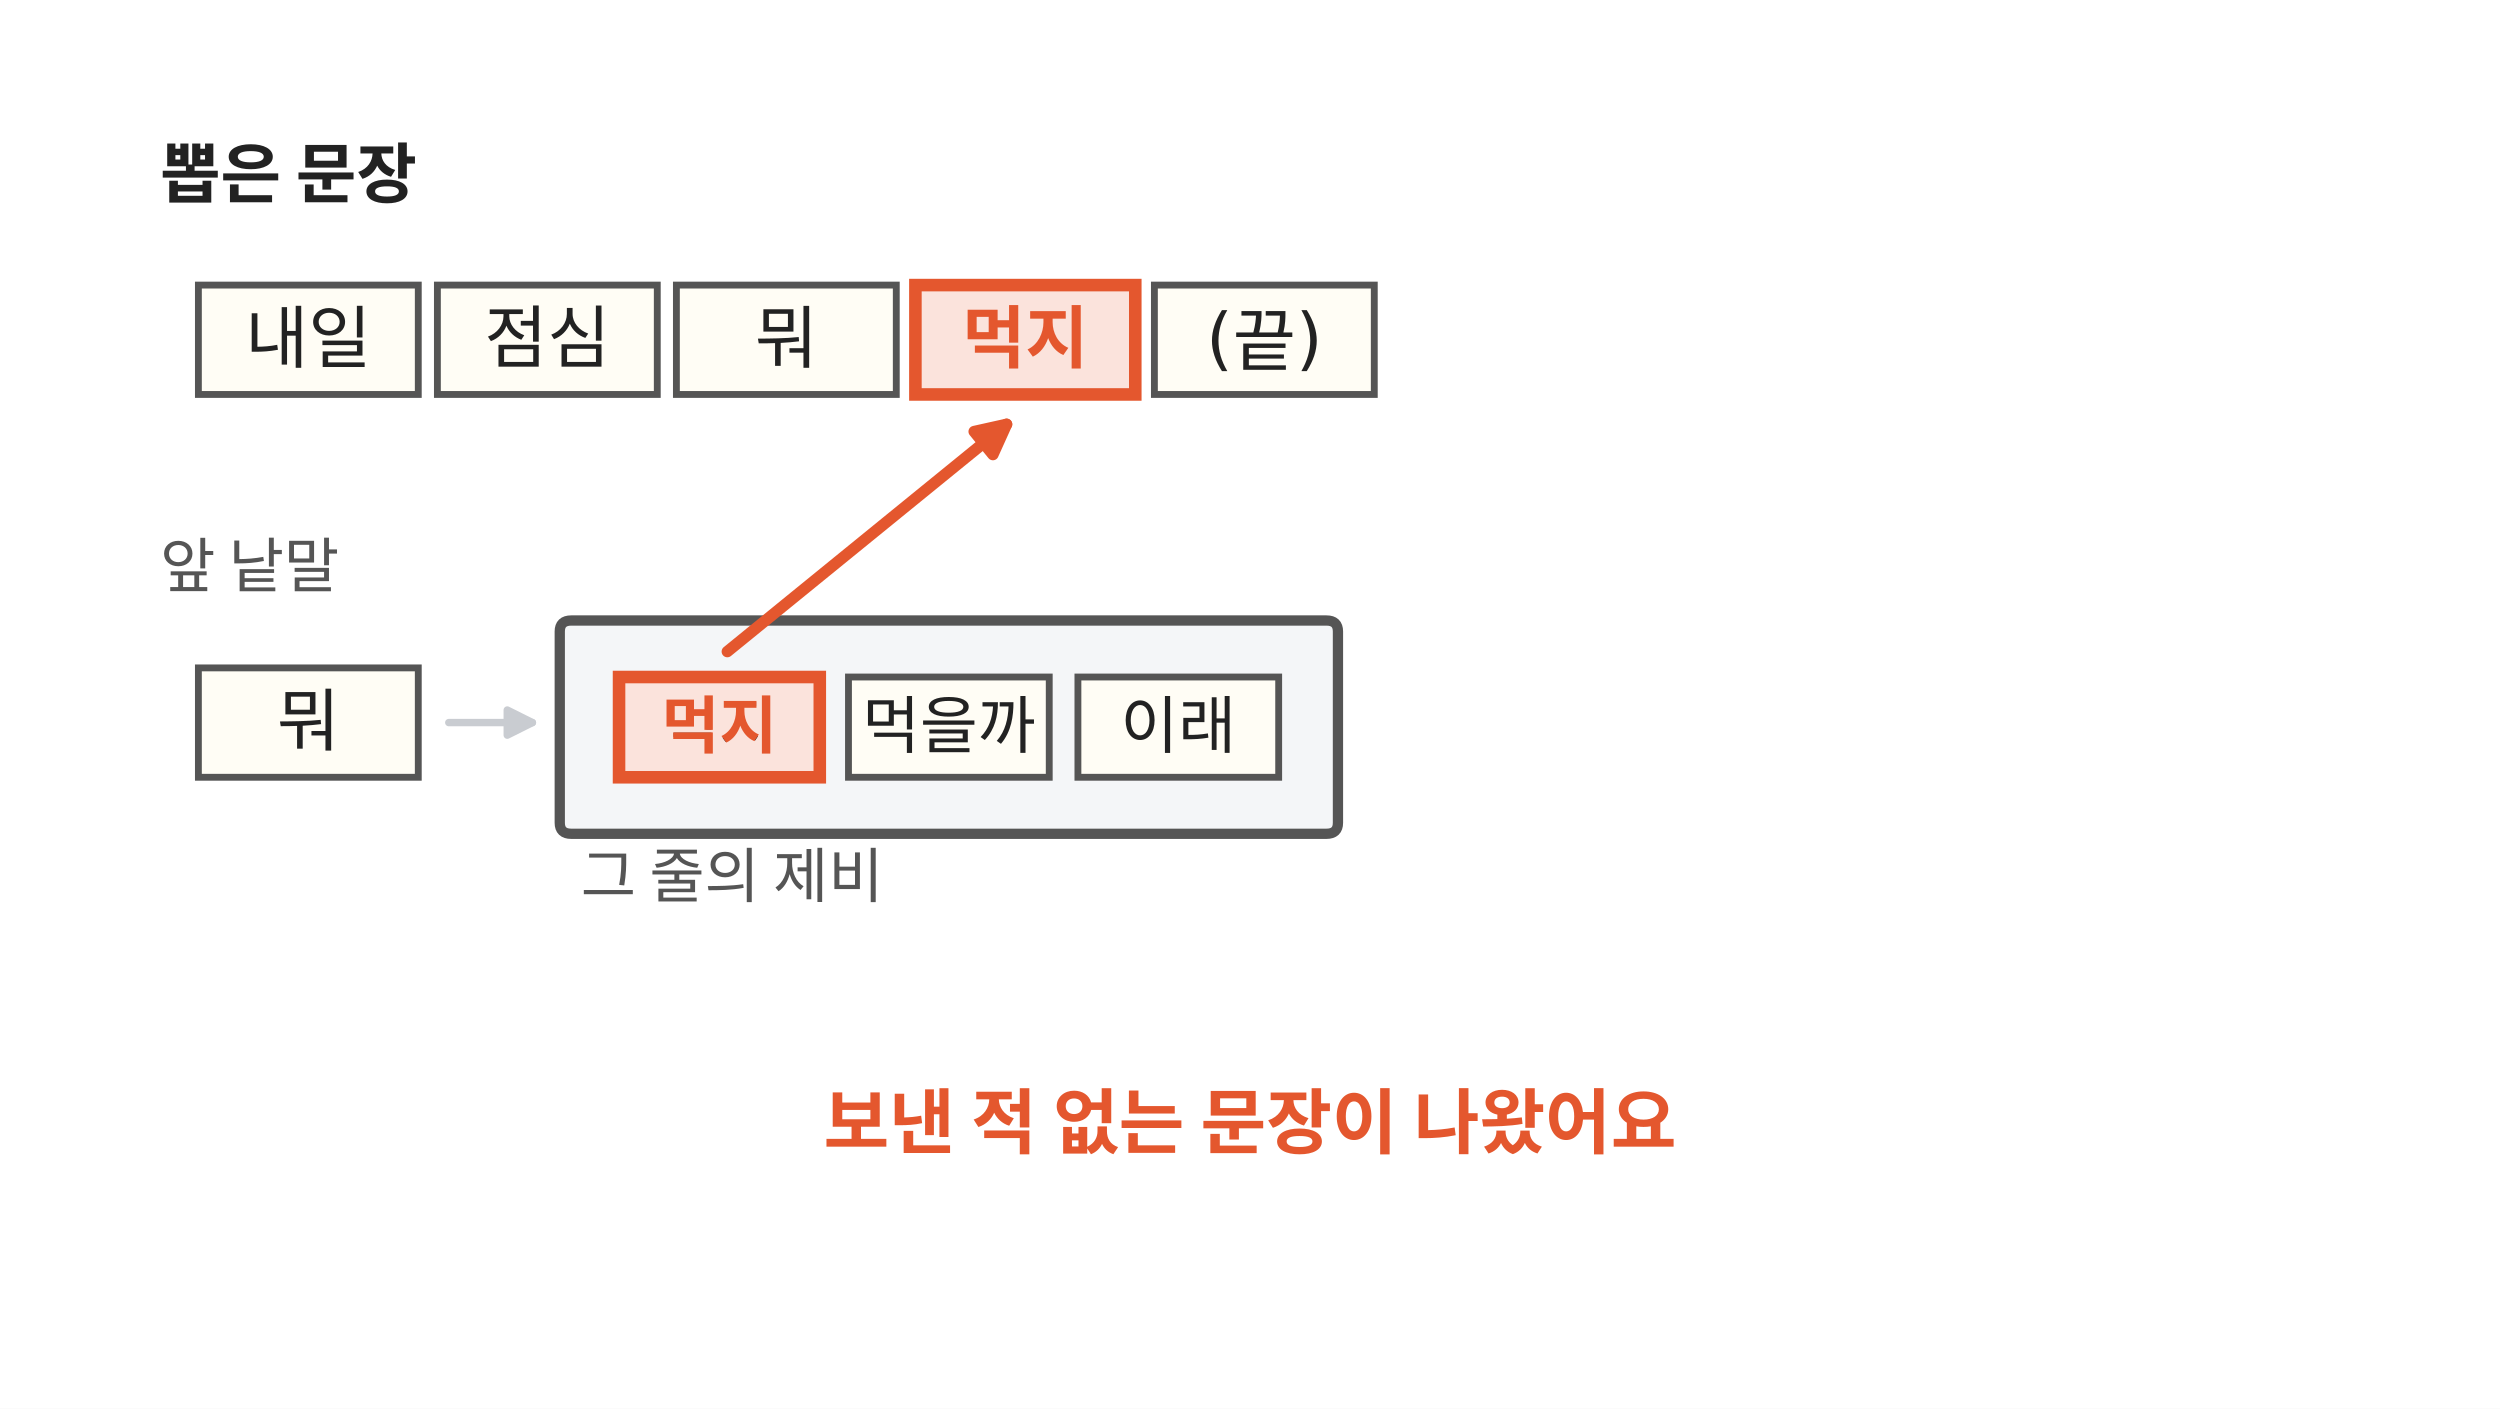
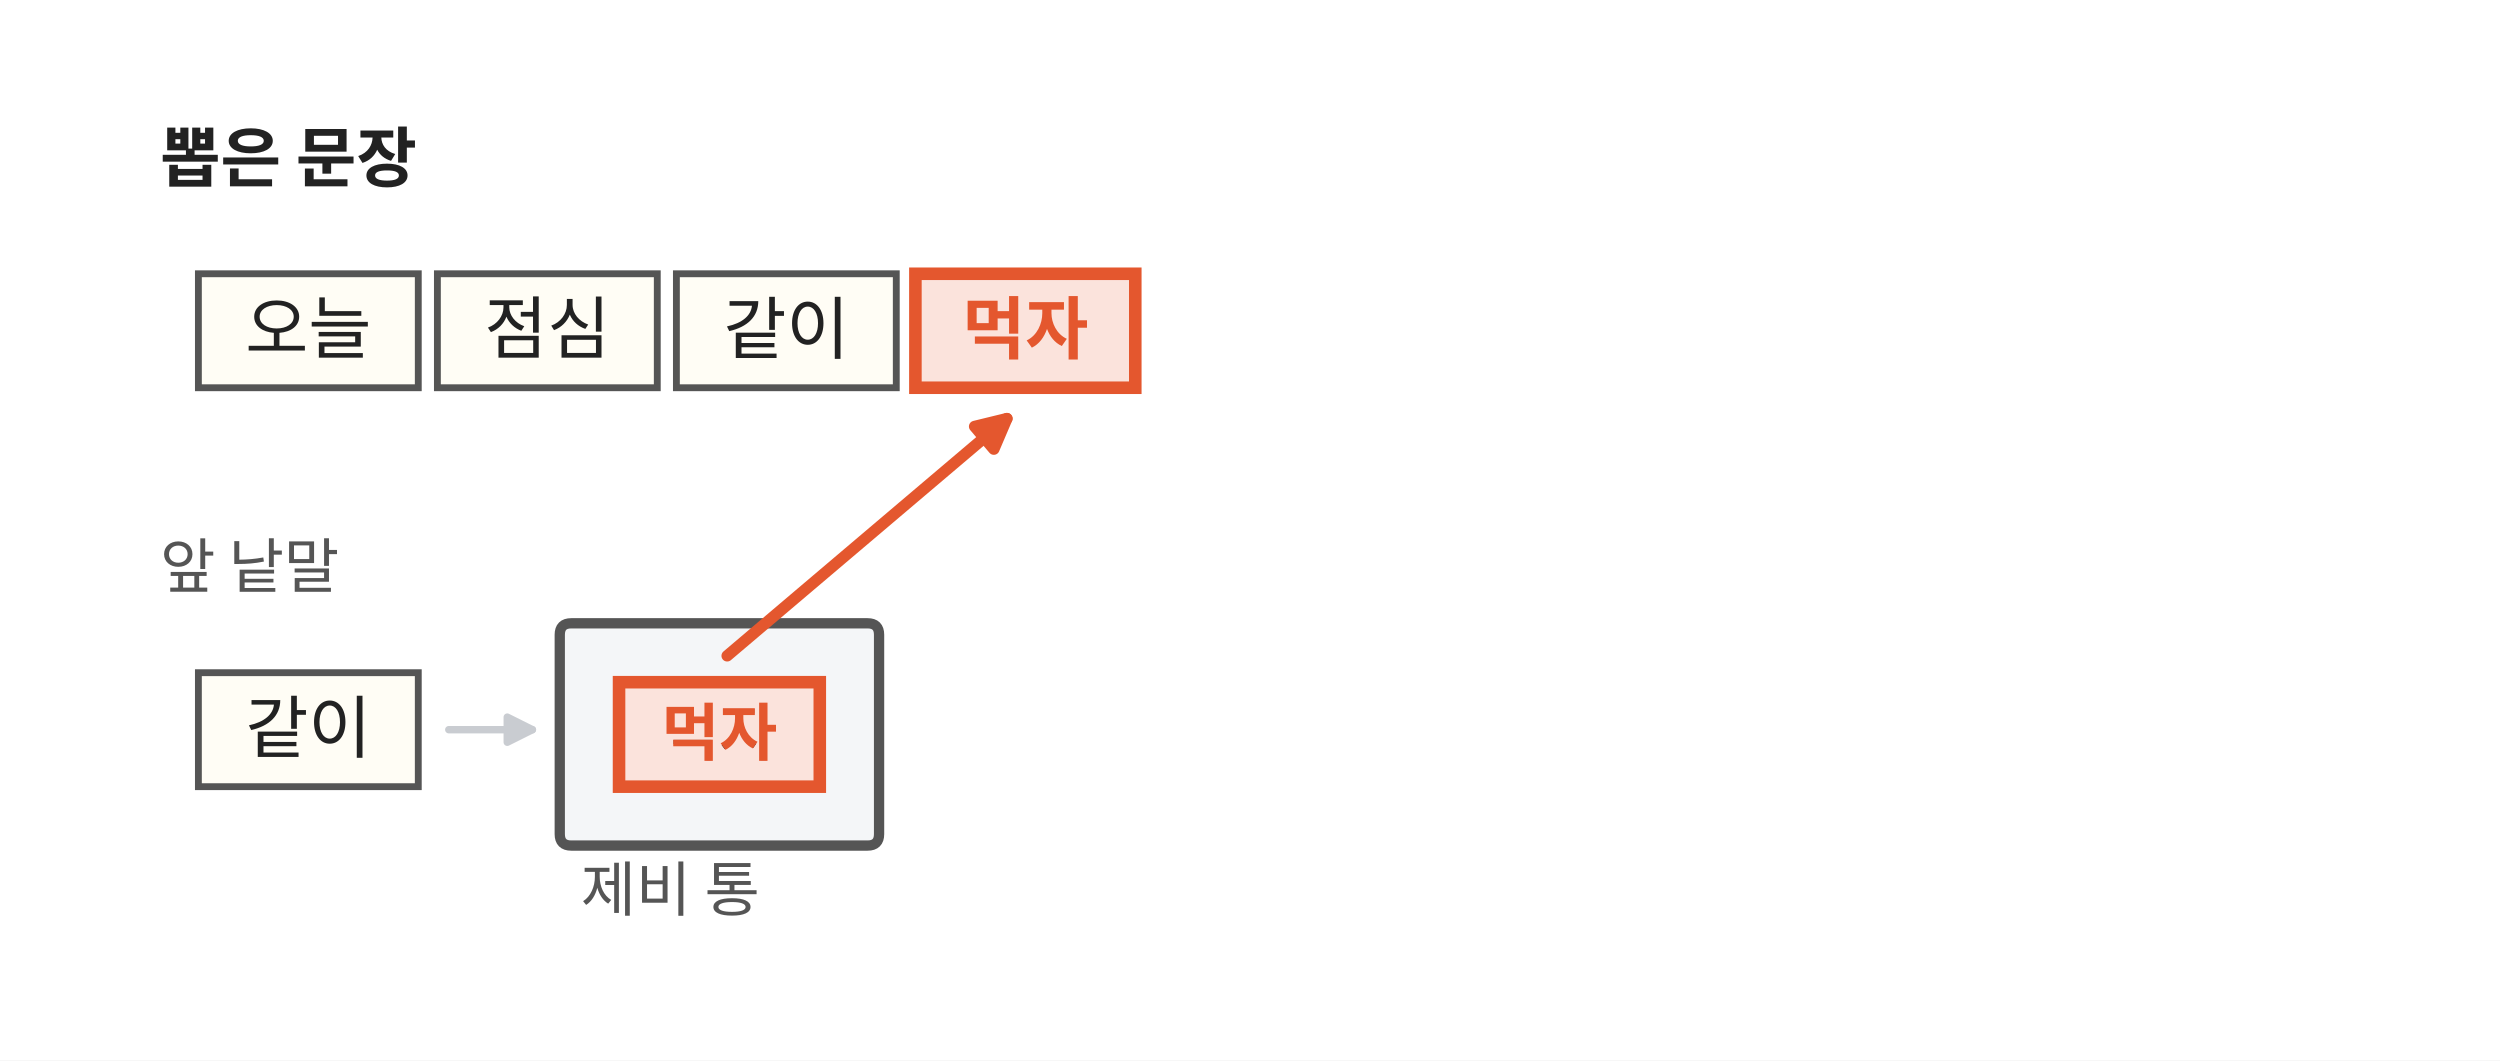
- <svg xmlns="http://www.w3.org/2000/svg" width="437.76pt" height="246.672pt" viewBox="0 0 437.76 246.672" version="1.1">
+ <svg xmlns="http://www.w3.org/2000/svg" width="437.76pt" height="185.688pt" viewBox="0 0 437.76 185.688" version="1.1">
  <defs>
    <style type="text/css">*{stroke-linejoin: round; stroke-linecap: butt}</style>
  </defs>
  <g id="figure_1">
    <g id="patch_1">
-       <path d="M 0 246.672  L 437.76 246.672  L 437.76 0  L 0 0  z " style="fill: #ffffff" />
+       <path d="M 0 185.688  L 437.76 185.688  L 437.76 0  L 0 0  z " style="fill: #ffffff" />
    </g>
    <g id="axes_1">
      <g id="patch_2">
-         <path d="M 18 228.672  L 419.76 228.672  L 419.76 18  L 18 18  L 18 228.672  z " clip-path="url(#pdf826317e9)" style="fill: none" />
+         <path d="M 18 167.688  L 419.76 167.688  L 419.76 18  L 18 18  L 18 167.688  z " clip-path="url(#pd7d65d4488)" style="fill: none" />
      </g>
      <g id="patch_3">
-         <path d="M 34.74 69.072  L 73.242 69.072  L 73.242 49.92  L 34.74 49.92  z " clip-path="url(#pdf826317e9)" style="fill: #fffdf5; stroke: #555555; stroke-width: 1.2; stroke-linejoin: miter" />
+         <path d="M 34.74 67.896  L 73.242 67.896  L 73.242 47.938  L 34.74 47.938  z " clip-path="url(#pd7d65d4488)" style="fill: #fffdf5; stroke: #555555; stroke-width: 1.2; stroke-linejoin: miter" />
      </g>
      <g id="patch_4">
-         <path d="M 76.59 69.072  L 115.092 69.072  L 115.092 49.92  L 76.59 49.92  z " clip-path="url(#pdf826317e9)" style="fill: #fffdf5; stroke: #555555; stroke-width: 1.2; stroke-linejoin: miter" />
+         <path d="M 76.59 67.896  L 115.092 67.896  L 115.092 47.938  L 76.59 47.938  z " clip-path="url(#pd7d65d4488)" style="fill: #fffdf5; stroke: #555555; stroke-width: 1.2; stroke-linejoin: miter" />
      </g>
      <g id="patch_5">
-         <path d="M 118.44 69.072  L 156.942 69.072  L 156.942 49.92  L 118.44 49.92  z " clip-path="url(#pdf826317e9)" style="fill: #fffdf5; stroke: #555555; stroke-width: 1.2; stroke-linejoin: miter" />
+         <path d="M 118.44 67.896  L 156.942 67.896  L 156.942 47.938  L 118.44 47.938  z " clip-path="url(#pd7d65d4488)" style="fill: #fffdf5; stroke: #555555; stroke-width: 1.2; stroke-linejoin: miter" />
      </g>
      <g id="patch_6">
-         <path d="M 160.29 69.072  L 198.792 69.072  L 198.792 49.92  L 160.29 49.92  z " clip-path="url(#pdf826317e9)" style="fill: #fbe3dc; stroke: #e4572e; stroke-width: 2.2; stroke-linejoin: miter" />
+         <path d="M 160.29 67.896  L 198.792 67.896  L 198.792 47.938  L 160.29 47.938  z " clip-path="url(#pd7d65d4488)" style="fill: #fbe3dc; stroke: #e4572e; stroke-width: 2.2; stroke-linejoin: miter" />
      </g>
      <g id="patch_7">
-         <path d="M 202.14 69.072  L 240.642 69.072  L 240.642 49.92  L 202.14 49.92  z " clip-path="url(#pdf826317e9)" style="fill: #fffdf5; stroke: #555555; stroke-width: 1.2; stroke-linejoin: miter" />
+         <path d="M 34.74 137.75  L 73.242 137.75  L 73.242 117.792  L 34.74 117.792  z " clip-path="url(#pd7d65d4488)" style="fill: #fffdf5; stroke: #555555; stroke-width: 1.2; stroke-linejoin: miter" />
      </g>
      <g id="patch_8">
-         <path d="M 34.74 136.104  L 73.242 136.104  L 73.242 116.952  L 34.74 116.952  z " clip-path="url(#pdf826317e9)" style="fill: #fffdf5; stroke: #555555; stroke-width: 1.2; stroke-linejoin: miter" />
+         <path d="M 78.586 127.771  Q 86.632 127.771 93.224 127.771  " clip-path="url(#pd7d65d4488)" style="fill: none; stroke: #c9ccd1; stroke-width: 1.3; stroke-linecap: round" />
+         <path d="M 88.824 125.571  L 93.224 127.771  L 88.824 129.971  z " clip-path="url(#pd7d65d4488)" style="fill: #c9ccd1; stroke: #c9ccd1; stroke-width: 1.3; stroke-linecap: round" />
      </g>
      <g id="patch_9">
-         <path d="M 78.586 126.528  Q 86.632 126.528 93.224 126.528  " clip-path="url(#pdf826317e9)" style="fill: none; stroke: #c9ccd1; stroke-width: 1.3; stroke-linecap: round" />
-         <path d="M 88.824 124.328  L 93.224 126.528  L 88.824 128.728  z " clip-path="url(#pdf826317e9)" style="fill: #c9ccd1; stroke: #c9ccd1; stroke-width: 1.3; stroke-linecap: round" />
+         <path d="M 100.026 148.062  L 151.92 148.062  Q 153.929 148.062 153.929 146.066  L 153.929 111.139  Q 153.929 109.143 151.92 109.143  L 100.026 109.143  Q 98.017 109.143 98.017 111.139  L 98.017 146.066  Q 98.017 148.062 100.026 148.062  z " clip-path="url(#pd7d65d4488)" style="fill: #f4f6f8; stroke: #555555; stroke-width: 1.8; stroke-linejoin: miter" />
      </g>
      <g id="patch_10">
-         <path d="M 100.026 145.999  L 232.272 145.999  Q 234.281 145.999 234.281 144.084  L 234.281 110.568  Q 234.281 108.653 232.272 108.653  L 100.026 108.653  Q 98.017 108.653 98.017 110.568  L 98.017 144.084  Q 98.017 145.999 100.026 145.999  z " clip-path="url(#pdf826317e9)" style="fill: #f4f6f8; stroke: #555555; stroke-width: 1.8; stroke-linejoin: miter" />
+         <path d="M 108.396 137.75  L 143.55 137.75  L 143.55 119.455  L 108.396 119.455  z " clip-path="url(#pd7d65d4488)" style="fill: #fffdf5; stroke: #555555; stroke-width: 1.2; stroke-linejoin: miter" />
      </g>
      <g id="patch_11">
-         <path d="M 108.396 136.104  L 143.55 136.104  L 143.55 118.548  L 108.396 118.548  z " clip-path="url(#pdf826317e9)" style="fill: #fffdf5; stroke: #555555; stroke-width: 1.2; stroke-linejoin: miter" />
+         <path d="M 108.396 137.75  L 143.55 137.75  L 143.55 119.455  L 108.396 119.455  z " clip-path="url(#pd7d65d4488)" style="fill: #fbe3dc; stroke: #e4572e; stroke-width: 2.2; stroke-linejoin: miter" />
      </g>
      <g id="patch_12">
-         <path d="M 148.572 136.104  L 183.726 136.104  L 183.726 118.548  L 148.572 118.548  z " clip-path="url(#pdf826317e9)" style="fill: #fffdf5; stroke: #555555; stroke-width: 1.2; stroke-linejoin: miter" />
-       </g>
-       <g id="patch_13">
-         <path d="M 188.748 136.104  L 223.902 136.104  L 223.902 118.548  L 188.748 118.548  z " clip-path="url(#pdf826317e9)" style="fill: #fffdf5; stroke: #555555; stroke-width: 1.2; stroke-linejoin: miter" />
-       </g>
-       <g id="patch_14">
-         <path d="M 108.396 136.104  L 143.55 136.104  L 143.55 118.548  L 108.396 118.548  z " clip-path="url(#pdf826317e9)" style="fill: #fbe3dc; stroke: #e4572e; stroke-width: 2.2; stroke-linejoin: miter" />
-       </g>
-       <g id="patch_15">
-         <path d="M 127.357 114.094  Q 152.673 93.491 176.256 74.299  " clip-path="url(#pdf826317e9)" style="fill: none; stroke: #e4572e; stroke-width: 2; stroke-linecap: round" />
-         <path d="M 170.581 75.565  L 176.256 74.299  L 173.863 79.598  z " clip-path="url(#pdf826317e9)" style="fill: #e4572e; stroke: #e4572e; stroke-width: 2; stroke-linecap: round" />
+         <path d="M 127.331 114.835  Q 152.673 93.344 176.309 73.298  " clip-path="url(#pd7d65d4488)" style="fill: none; stroke: #e4572e; stroke-width: 2; stroke-linecap: round" />
+         <path d="M 170.662 74.678  L 176.309 73.298  L 174.025 78.644  z " clip-path="url(#pd7d65d4488)" style="fill: #e4572e; stroke: #e4572e; stroke-width: 2; stroke-linecap: round" />
      </g>
      <g id="text_1">
-         <text style="fill: #222222; font: 700 11.5px 'Apple SD Gothic Neo', 'Noto Sans KR', 'Malgun Gothic', 'DejaVu Sans', 'Bitstream Vera Sans', 'Computer Modern Sans Serif', 'Lucida Grande', 'Verdana', 'Geneva', 'Lucid', 'Arial', 'Helvetica', 'Avant Garde', sans-serif; text-anchor: start" x="28.044" y="34.57" transform="rotate(-0 28.044 34.57019)">뽑은 문장</text>
+         <text style="fill: #222222; font: 700 11.5px 'Apple SD Gothic Neo', 'Noto Sans KR', 'Malgun Gothic', 'DejaVu Sans', 'Bitstream Vera Sans', 'Computer Modern Sans Serif', 'Lucida Grande', 'Verdana', 'Geneva', 'Lucid', 'Arial', 'Helvetica', 'Avant Garde', sans-serif; text-anchor: start" x="28.044" y="31.781" transform="rotate(-0 28.044 31.78139)">뽑은 문장</text>
      </g>
      <g id="text_2">
-         <text style="fill: #222222; font: 12px 'Apple SD Gothic Neo', 'Noto Sans KR', 'Malgun Gothic', 'DejaVu Sans', 'Bitstream Vera Sans', 'Computer Modern Sans Serif', 'Lucida Grande', 'Verdana', 'Geneva', 'Lucid', 'Arial', 'Helvetica', 'Avant Garde', sans-serif; text-anchor: middle" x="53.991" y="63.469" transform="rotate(-0 53.991 63.46912)">내일</text>
+         <text style="fill: #222222; font: 12px 'Apple SD Gothic Neo', 'Noto Sans KR', 'Malgun Gothic', 'DejaVu Sans', 'Bitstream Vera Sans', 'Computer Modern Sans Serif', 'Lucida Grande', 'Verdana', 'Geneva', 'Lucid', 'Arial', 'Helvetica', 'Avant Garde', sans-serif; text-anchor: middle" x="53.991" y="61.829" transform="rotate(-0 53.991 61.82899)">오늘</text>
      </g>
      <g id="text_3">
-         <text style="fill: #222222; font: 12px 'Apple SD Gothic Neo', 'Noto Sans KR', 'Malgun Gothic', 'DejaVu Sans', 'Bitstream Vera Sans', 'Computer Modern Sans Serif', 'Lucida Grande', 'Verdana', 'Geneva', 'Lucid', 'Arial', 'Helvetica', 'Avant Garde', sans-serif; text-anchor: middle" x="95.841" y="63.408" transform="rotate(-0 95.841 63.40819)">점심</text>
+         <text style="fill: #222222; font: 12px 'Apple SD Gothic Neo', 'Noto Sans KR', 'Malgun Gothic', 'DejaVu Sans', 'Bitstream Vera Sans', 'Computer Modern Sans Serif', 'Lucida Grande', 'Verdana', 'Geneva', 'Lucid', 'Arial', 'Helvetica', 'Avant Garde', sans-serif; text-anchor: middle" x="95.841" y="61.829" transform="rotate(-0 95.841 61.82899)">점심</text>
      </g>
      <g id="text_4">
-         <text style="fill: #222222; font: 12px 'Apple SD Gothic Neo', 'Noto Sans KR', 'Malgun Gothic', 'DejaVu Sans', 'Bitstream Vera Sans', 'Computer Modern Sans Serif', 'Lucida Grande', 'Verdana', 'Geneva', 'Lucid', 'Arial', 'Helvetica', 'Avant Garde', sans-serif; text-anchor: middle" x="137.691" y="63.469" transform="rotate(-0 137.691 63.46912)">뭐</text>
+         <text style="fill: #222222; font: 12px 'Apple SD Gothic Neo', 'Noto Sans KR', 'Malgun Gothic', 'DejaVu Sans', 'Bitstream Vera Sans', 'Computer Modern Sans Serif', 'Lucida Grande', 'Verdana', 'Geneva', 'Lucid', 'Arial', 'Helvetica', 'Avant Garde', sans-serif; text-anchor: middle" x="137.691" y="61.89" transform="rotate(-0 137.691 61.88992)">같이</text>
      </g>
      <g id="text_5">
-         <text style="fill: #e4572e; font: 700 12px 'Apple SD Gothic Neo', 'Noto Sans KR', 'Malgun Gothic', 'DejaVu Sans', 'Bitstream Vera Sans', 'Computer Modern Sans Serif', 'Lucida Grande', 'Verdana', 'Geneva', 'Lucid', 'Arial', 'Helvetica', 'Avant Garde', sans-serif; text-anchor: middle" x="179.541" y="63.469" transform="rotate(-0 179.541 63.46912)">먹지</text>
+         <text style="fill: #e4572e; font: 700 12px 'Apple SD Gothic Neo', 'Noto Sans KR', 'Malgun Gothic', 'DejaVu Sans', 'Bitstream Vera Sans', 'Computer Modern Sans Serif', 'Lucida Grande', 'Verdana', 'Geneva', 'Lucid', 'Arial', 'Helvetica', 'Avant Garde', sans-serif; text-anchor: middle" x="179.541" y="61.89" transform="rotate(-0 179.541 61.88992)">먹자</text>
      </g>
      <g id="text_6">
-         <text style="fill: #222222; font: 12px 'Apple SD Gothic Neo', 'Noto Sans KR', 'Malgun Gothic', 'DejaVu Sans', 'Bitstream Vera Sans', 'Computer Modern Sans Serif', 'Lucida Grande', 'Verdana', 'Geneva', 'Lucid', 'Arial', 'Helvetica', 'Avant Garde', sans-serif; text-anchor: middle" x="221.391" y="63.408" transform="rotate(-0 221.391 63.40819)">(끝)</text>
+         <text style="fill: #555555; font: 10.5px 'Apple SD Gothic Neo', 'Noto Sans KR', 'Malgun Gothic', 'DejaVu Sans', 'Bitstream Vera Sans', 'Computer Modern Sans Serif', 'Lucida Grande', 'Verdana', 'Geneva', 'Lucid', 'Arial', 'Helvetica', 'Avant Garde', sans-serif; text-anchor: start" x="28.044" y="102.942" transform="rotate(-0 28.044 102.9421)">앞 낱말</text>
      </g>
      <g id="text_7">
-         <text style="fill: #555555; font: 10.5px 'Apple SD Gothic Neo', 'Noto Sans KR', 'Malgun Gothic', 'DejaVu Sans', 'Bitstream Vera Sans', 'Computer Modern Sans Serif', 'Lucida Grande', 'Verdana', 'Geneva', 'Lucid', 'Arial', 'Helvetica', 'Avant Garde', sans-serif; text-anchor: start" x="28.044" y="102.841" transform="rotate(-0 28.044 102.8413)">앞 낱말</text>
+         <text style="fill: #222222; font: 12px 'Apple SD Gothic Neo', 'Noto Sans KR', 'Malgun Gothic', 'DejaVu Sans', 'Bitstream Vera Sans', 'Computer Modern Sans Serif', 'Lucida Grande', 'Verdana', 'Geneva', 'Lucid', 'Arial', 'Helvetica', 'Avant Garde', sans-serif; text-anchor: middle" x="53.991" y="131.744" transform="rotate(-0 53.991 131.7443)">같이</text>
      </g>
      <g id="text_8">
-         <text style="fill: #222222; font: 12px 'Apple SD Gothic Neo', 'Noto Sans KR', 'Malgun Gothic', 'DejaVu Sans', 'Bitstream Vera Sans', 'Computer Modern Sans Serif', 'Lucida Grande', 'Verdana', 'Geneva', 'Lucid', 'Arial', 'Helvetica', 'Avant Garde', sans-serif; text-anchor: middle" x="53.991" y="130.501" transform="rotate(-0 53.991 130.5011)">뭐</text>
+         <text style="fill: #555555; font: 10.5px 'Apple SD Gothic Neo', 'Noto Sans KR', 'Malgun Gothic', 'DejaVu Sans', 'Bitstream Vera Sans', 'Computer Modern Sans Serif', 'Lucida Grande', 'Verdana', 'Geneva', 'Lucid', 'Arial', 'Helvetica', 'Avant Garde', sans-serif; text-anchor: start" x="101.7" y="159.533" transform="rotate(-0 101.7 159.5327)">제비 통</text>
      </g>
      <g id="text_9">
-         <text style="fill: #555555; font: 10.5px 'Apple SD Gothic Neo', 'Noto Sans KR', 'Malgun Gothic', 'DejaVu Sans', 'Bitstream Vera Sans', 'Computer Modern Sans Serif', 'Lucida Grande', 'Verdana', 'Geneva', 'Lucid', 'Arial', 'Helvetica', 'Avant Garde', sans-serif; text-anchor: start" x="101.7" y="157.136" transform="rotate(-0 101.7 157.1365)">그 줄의 제비</text>
+         <text style="fill: #222222; font: 11px 'Apple SD Gothic Neo', 'Noto Sans KR', 'Malgun Gothic', 'DejaVu Sans', 'Bitstream Vera Sans', 'Computer Modern Sans Serif', 'Lucida Grande', 'Verdana', 'Geneva', 'Lucid', 'Arial', 'Helvetica', 'Avant Garde', sans-serif; text-anchor: middle" x="125.973" y="132.245" transform="rotate(-0 125.973 132.2448)">먹자</text>
      </g>
      <g id="text_10">
-         <text style="fill: #222222; font: 11px 'Apple SD Gothic Neo', 'Noto Sans KR', 'Malgun Gothic', 'DejaVu Sans', 'Bitstream Vera Sans', 'Computer Modern Sans Serif', 'Lucida Grande', 'Verdana', 'Geneva', 'Lucid', 'Arial', 'Helvetica', 'Avant Garde', sans-serif; text-anchor: middle" x="125.973" y="130.968" transform="rotate(-0 125.973 130.968)">먹지</text>
-       </g>
-       <g id="text_11">
-         <text style="fill: #222222; font: 11px 'Apple SD Gothic Neo', 'Noto Sans KR', 'Malgun Gothic', 'DejaVu Sans', 'Bitstream Vera Sans', 'Computer Modern Sans Serif', 'Lucida Grande', 'Verdana', 'Geneva', 'Lucid', 'Arial', 'Helvetica', 'Avant Garde', sans-serif; text-anchor: middle" x="166.149" y="130.968" transform="rotate(-0 166.149 130.968)">먹을까</text>
-       </g>
-       <g id="text_12">
-         <text style="fill: #222222; font: 11px 'Apple SD Gothic Neo', 'Noto Sans KR', 'Malgun Gothic', 'DejaVu Sans', 'Bitstream Vera Sans', 'Computer Modern Sans Serif', 'Lucida Grande', 'Verdana', 'Geneva', 'Lucid', 'Arial', 'Helvetica', 'Avant Garde', sans-serif; text-anchor: middle" x="206.325" y="130.968" transform="rotate(-0 206.325 130.968)">이래</text>
-       </g>
-       <g id="text_13">
-         <text style="fill: #e4572e; font: 700 11px 'Apple SD Gothic Neo', 'Noto Sans KR', 'Malgun Gothic', 'DejaVu Sans', 'Bitstream Vera Sans', 'Computer Modern Sans Serif', 'Lucida Grande', 'Verdana', 'Geneva', 'Lucid', 'Arial', 'Helvetica', 'Avant Garde', sans-serif; text-anchor: middle" x="125.973" y="130.968" transform="rotate(-0 125.973 130.968)">먹지</text>
-       </g>
-       <g id="text_14">
-         <text style="fill: #e4572e; font: 700 12.5px 'Apple SD Gothic Neo', 'Noto Sans KR', 'Malgun Gothic', 'DejaVu Sans', 'Bitstream Vera Sans', 'Computer Modern Sans Serif', 'Lucida Grande', 'Verdana', 'Geneva', 'Lucid', 'Arial', 'Helvetica', 'Avant Garde', sans-serif; text-anchor: middle" x="218.88" y="201.016" transform="rotate(-0 218.88 201.0157)">보낸 적 없는 문장이 나왔어요</text>
+         <text style="fill: #e4572e; font: 700 11px 'Apple SD Gothic Neo', 'Noto Sans KR', 'Malgun Gothic', 'DejaVu Sans', 'Bitstream Vera Sans', 'Computer Modern Sans Serif', 'Lucida Grande', 'Verdana', 'Geneva', 'Lucid', 'Arial', 'Helvetica', 'Avant Garde', sans-serif; text-anchor: middle" x="125.973" y="132.245" transform="rotate(-0 125.973 132.2448)">먹자</text>
      </g>
    </g>
  </g>
  <defs>
-     <clipPath id="pdf826317e9">
-       <rect x="18" y="18" width="401.76" height="210.672" />
+     <clipPath id="pd7d65d4488">
+       <rect x="18" y="18" width="401.76" height="149.688" />
    </clipPath>
  </defs>
</svg>
